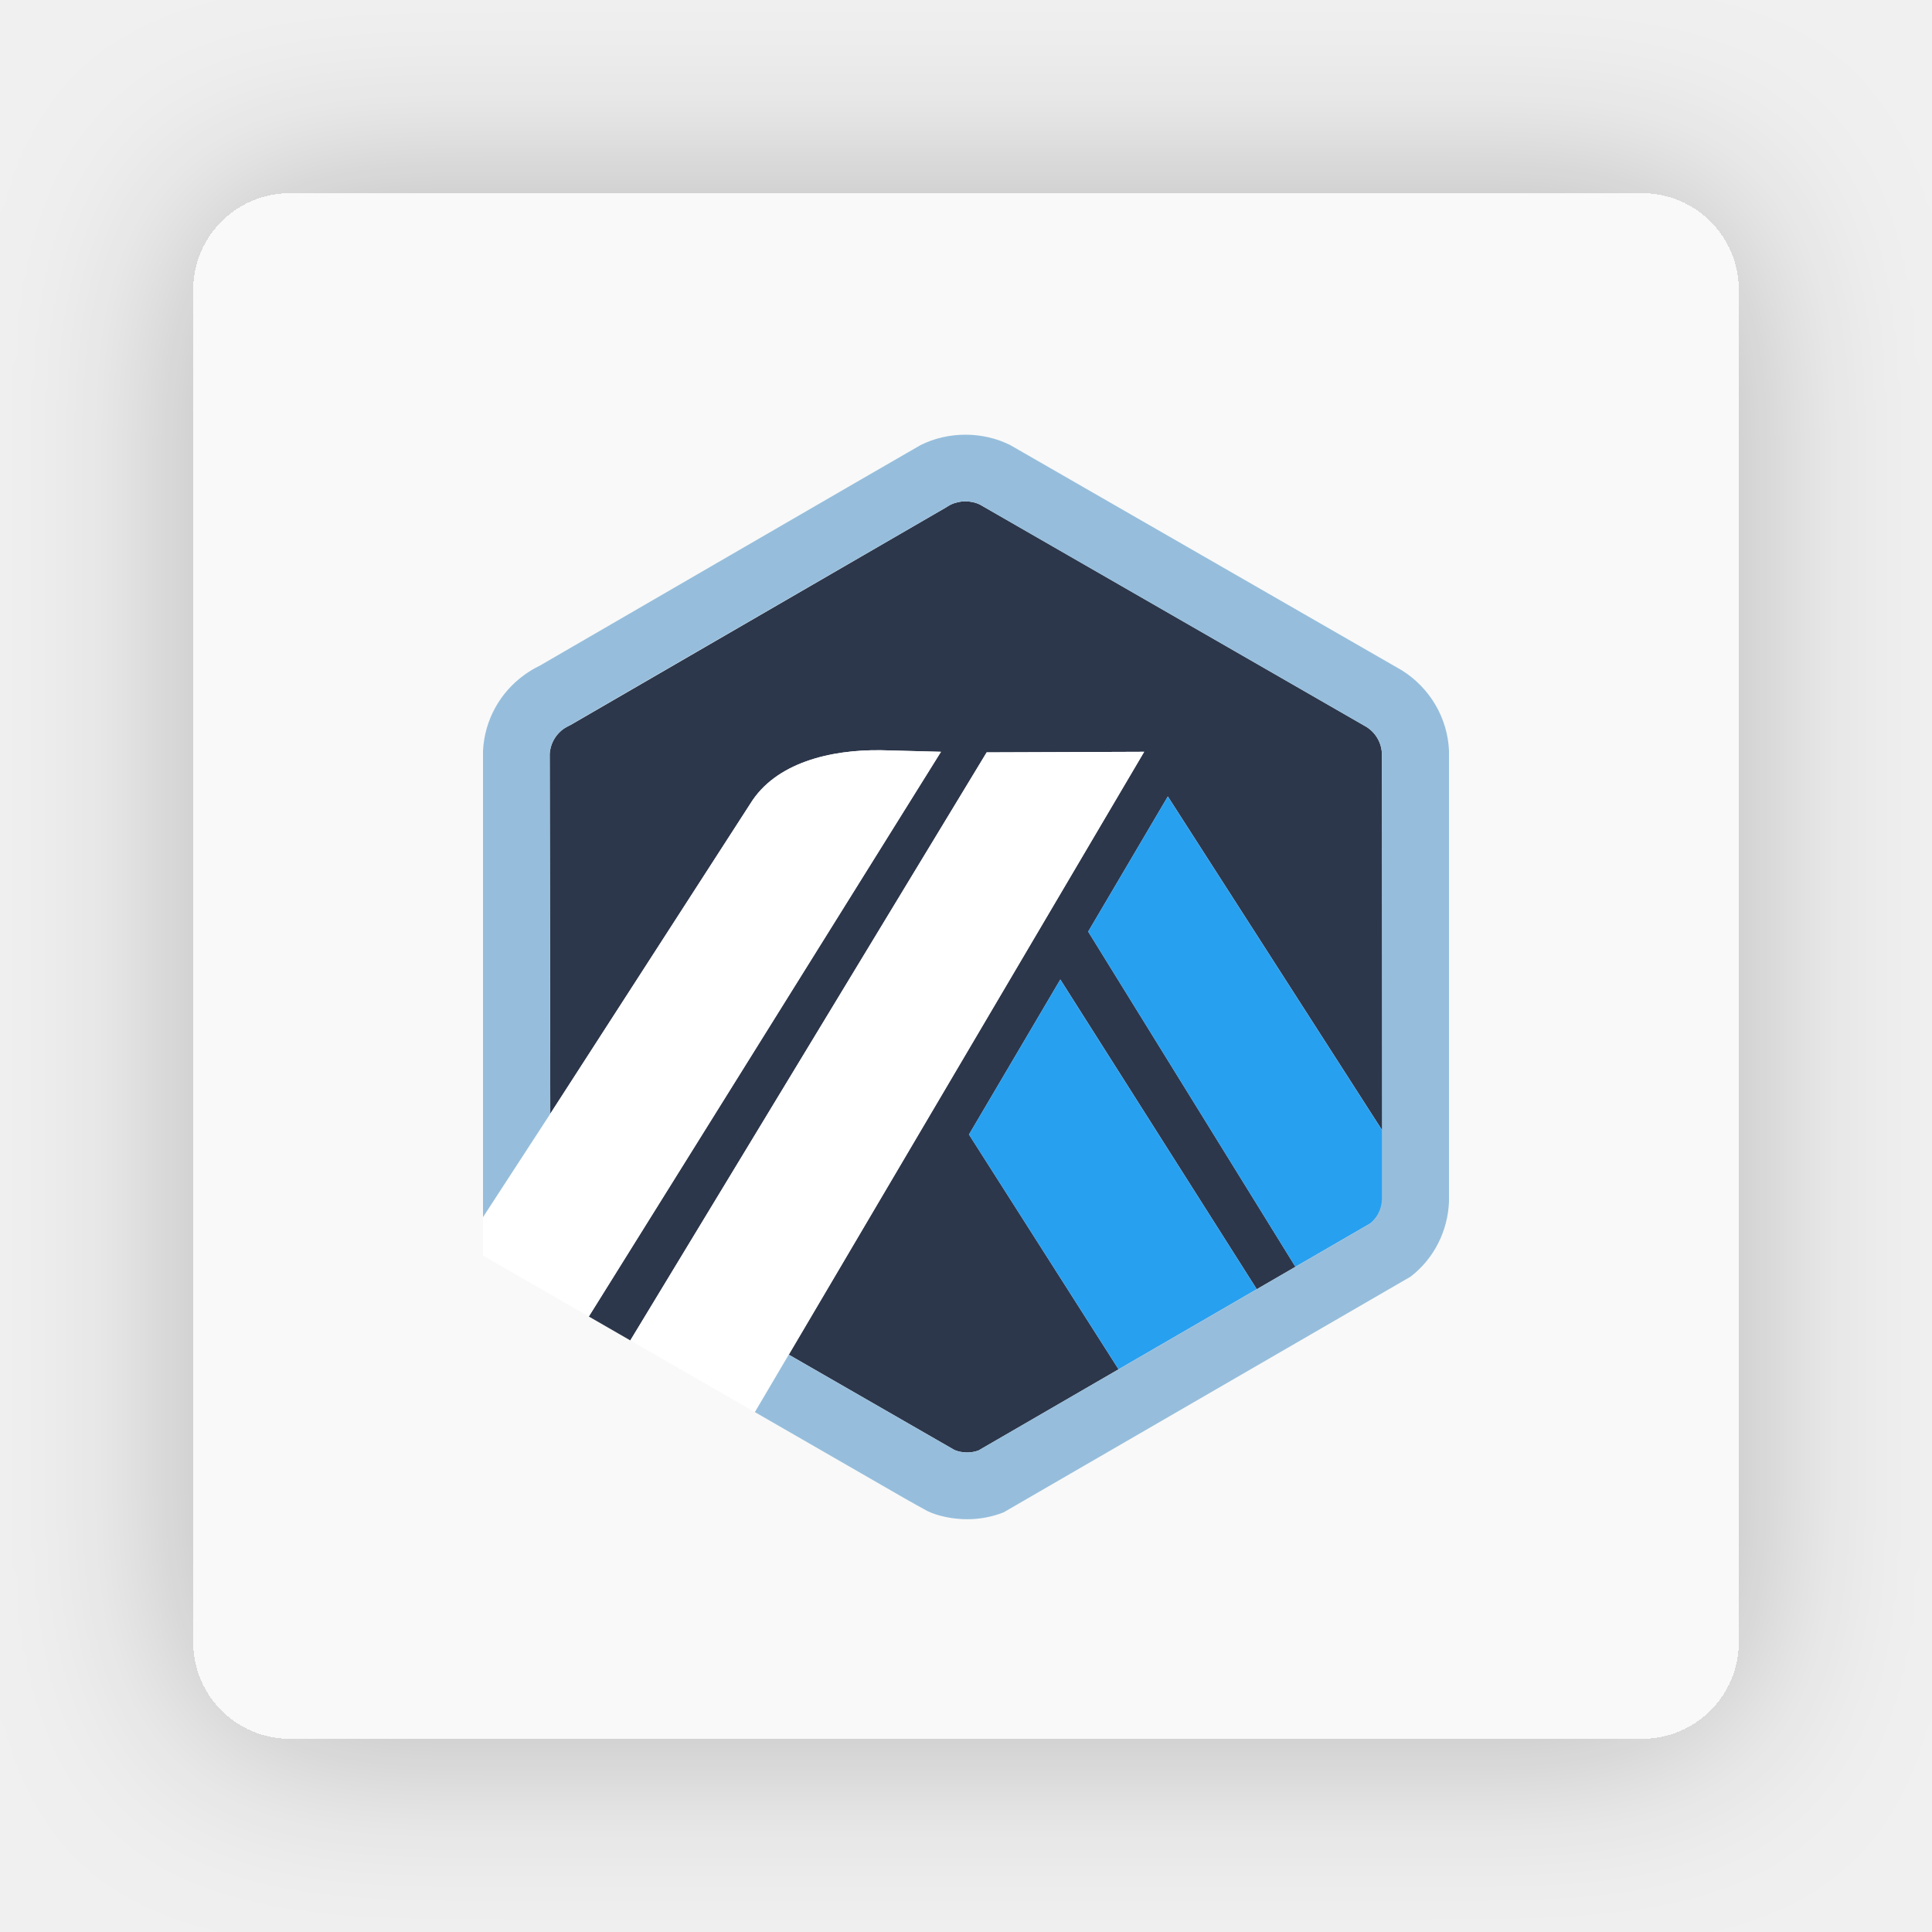
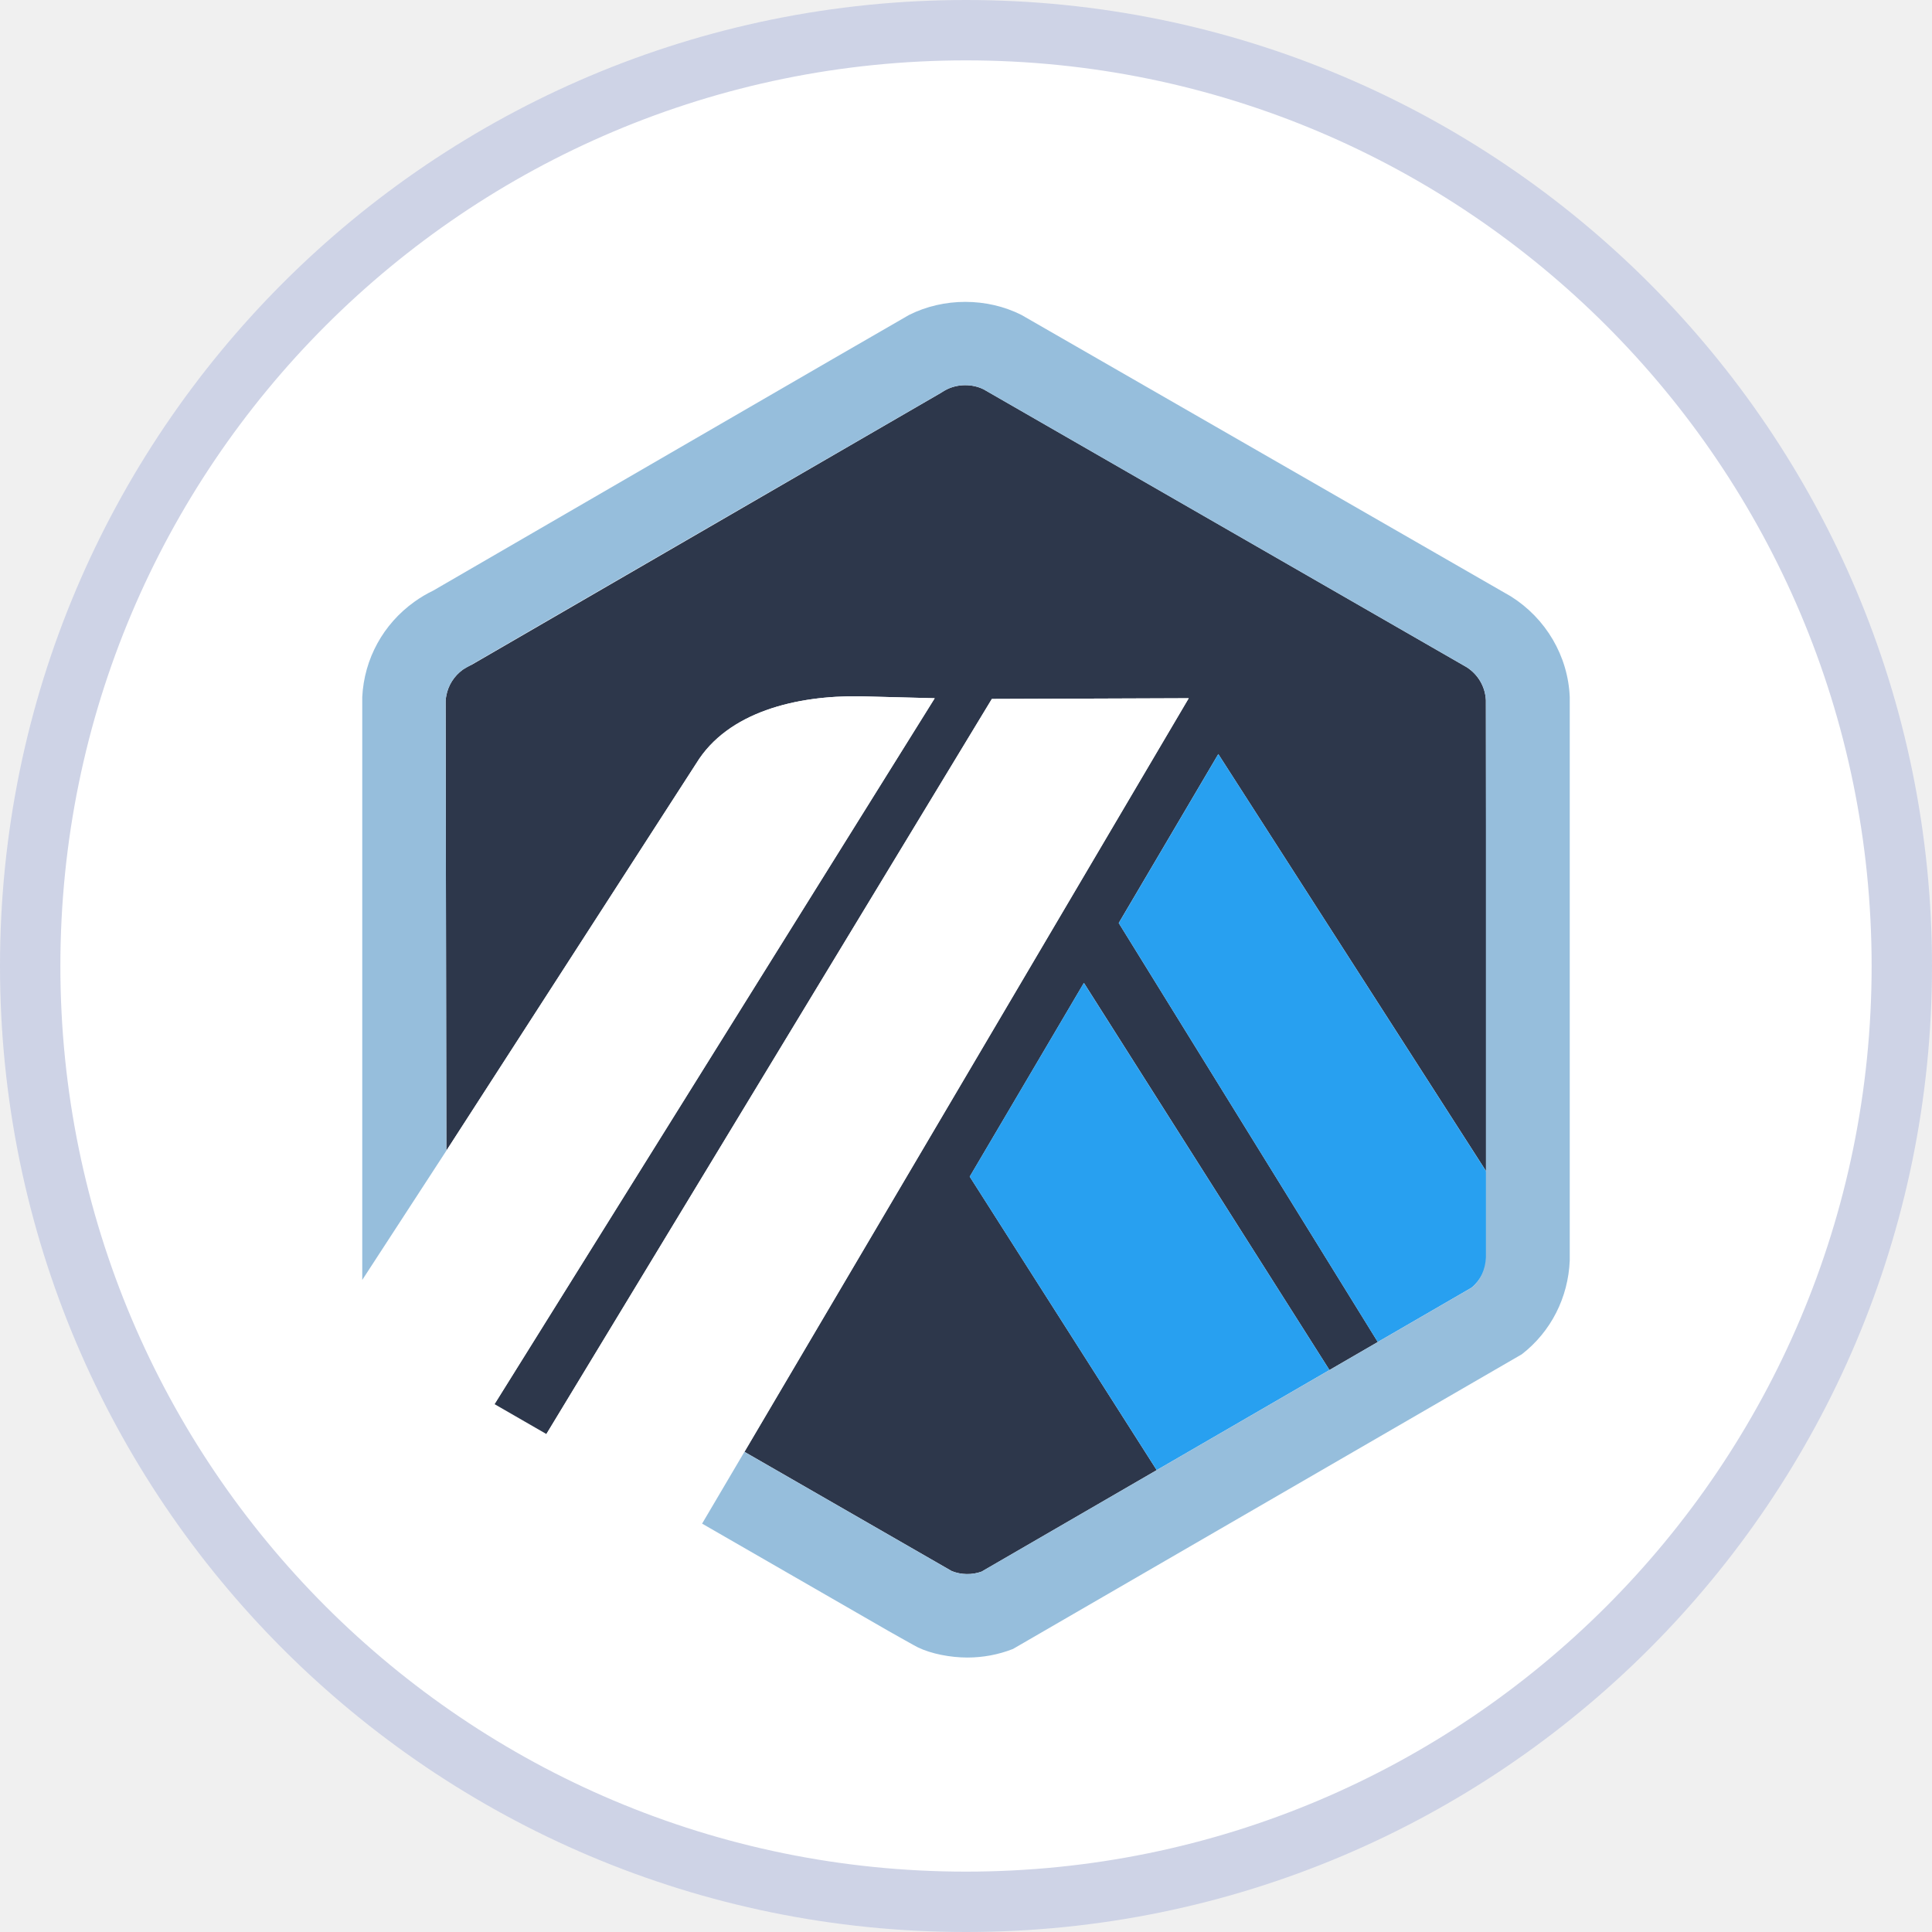
- <svg xmlns="http://www.w3.org/2000/svg" width="40" height="40" viewBox="0 0 40 40" fill="none">
-   <g filter="url(#filter0_d_1076_144407)">
-     <rect x="4" y="4" width="32" height="32" rx="2" fill="white" fill-opacity="0.6" shape-rendering="crispEdges" />
-   </g>
-   <path d="M22.53 19.288L24.179 16.49L28.624 23.413L28.626 24.742L28.611 15.599C28.601 15.376 28.482 15.171 28.293 15.051L20.291 10.448C20.104 10.356 19.866 10.357 19.679 10.451C19.654 10.463 19.63 10.477 19.608 10.492L19.58 10.51L11.812 15.011L11.782 15.025C11.743 15.042 11.704 15.065 11.667 15.091C11.52 15.197 11.422 15.353 11.391 15.528C11.386 15.555 11.382 15.582 11.381 15.609L11.393 23.059L15.533 16.642C16.054 15.792 17.19 15.517 18.244 15.532L19.482 15.565L12.191 27.257L13.05 27.752L20.428 15.577L23.689 15.565L16.331 28.047L19.397 29.811L19.764 30.022C19.919 30.085 20.101 30.088 20.258 30.031L28.372 25.329L26.821 26.228L22.53 19.288ZM23.159 28.35L20.062 23.489L21.953 20.28L26.02 26.692L23.159 28.35Z" fill="#2D374B" />
-   <path d="M20.061 23.489L23.159 28.35L26.02 26.692L21.952 20.28L20.061 23.489Z" fill="#28A0F0" />
-   <path d="M28.625 24.742L28.623 23.413L24.178 16.49L22.529 19.288L26.82 26.228L28.372 25.329C28.524 25.205 28.616 25.024 28.626 24.828L28.625 24.742Z" fill="#28A0F0" />
-   <path d="M10 25.995L12.191 27.257L19.482 15.565L18.244 15.533C17.19 15.518 16.054 15.792 15.533 16.642L11.393 23.059L10 25.199V25.995Z" fill="white" />
-   <path d="M23.689 15.565L20.428 15.577L13.05 27.752L15.629 29.236L16.33 28.047L23.689 15.565Z" fill="white" />
-   <path d="M30 15.548C29.973 14.866 29.604 14.242 29.025 13.879L20.918 9.216C20.346 8.928 19.631 8.928 19.058 9.216C18.99 9.25 11.174 13.783 11.174 13.783C11.066 13.835 10.961 13.897 10.864 13.967C10.347 14.337 10.033 14.912 10 15.544V25.2L11.393 23.059L11.381 15.609C11.382 15.582 11.386 15.555 11.39 15.529C11.422 15.353 11.52 15.197 11.667 15.091C11.704 15.065 19.654 10.463 19.679 10.451C19.866 10.357 20.103 10.356 20.29 10.448L28.293 15.051C28.482 15.171 28.601 15.376 28.611 15.599V24.828C28.602 25.024 28.524 25.205 28.372 25.329L26.82 26.228L26.02 26.692L23.159 28.35L20.257 30.031C20.101 30.088 19.918 30.085 19.763 30.022L16.33 28.047L15.629 29.236L18.714 31.013C18.816 31.071 18.907 31.122 18.982 31.164C19.097 31.229 19.176 31.272 19.204 31.286C19.423 31.392 19.738 31.454 20.023 31.454C20.283 31.454 20.538 31.406 20.778 31.312L29.206 26.431C29.69 26.056 29.974 25.491 30 24.879V15.548Z" fill="#96BEDC" />
-   <defs>
-     <filter id="filter0_d_1076_144407" x="0" y="0" width="40" height="40" filterUnits="userSpaceOnUse" color-interpolation-filters="sRGB">
-       <feFlood flood-opacity="0" result="BackgroundImageFix" />
-       <feColorMatrix in="SourceAlpha" type="matrix" values="0 0 0 0 0 0 0 0 0 0 0 0 0 0 0 0 0 0 127 0" result="hardAlpha" />
-       <feOffset />
-       <feGaussianBlur stdDeviation="2" />
-       <feComposite in2="hardAlpha" operator="out" />
-       <feColorMatrix type="matrix" values="0 0 0 0 0 0 0 0 0 0 0 0 0 0 0 0 0 0 0.25 0" />
-       <feBlend mode="normal" in2="BackgroundImageFix" result="effect1_dropShadow_1076_144407" />
-       <feBlend mode="normal" in="SourceGraphic" in2="effect1_dropShadow_1076_144407" result="shape" />
-     </filter>
-   </defs>
+ <svg xmlns="http://www.w3.org/2000/svg" width="32" height="32" viewBox="0 0 32 32" fill="none">
+   <path d="M31.5 16C31.5 24.56 24.56 31.5 16 31.5C7.44 31.5 0.5 24.56 0.5 16C0.5 7.44 7.44 0.5 16 0.5C24.56 0.5 31.5 7.44 31.5 16Z" fill="white" stroke="#CED3E6" />
+   <path d="M22.093 15.054C21.931 15.019 21.762 14.986 21.587 14.954C21.537 14.55 21.449 14.159 21.328 13.784C23.607 14.151 25.081 14.734 25.081 15.391C25.081 15.398 25.081 15.405 25.081 15.413C25.026 16.513 20.837 17.401 15.678 17.401C10.484 17.401 6.274 16.501 6.274 15.391C6.274 15.384 6.274 15.377 6.275 15.371C6.305 14.714 7.806 14.133 10.107 13.771C9.985 14.146 9.897 14.537 9.846 14.94C9.643 14.976 9.448 15.014 9.262 15.054C9.018 15.106 8.795 15.16 8.593 15.214V15.215C8.377 15.273 8.185 15.332 8.016 15.391C8.343 15.505 8.758 15.62 9.262 15.728C9.432 15.764 9.61 15.799 9.796 15.833V15.833C11.352 16.116 13.405 16.292 15.678 16.292C17.987 16.292 20.071 16.11 21.636 15.819V15.819C21.794 15.79 21.946 15.759 22.093 15.728C22.597 15.62 23.013 15.505 23.34 15.391C23.013 15.277 22.597 15.162 22.093 15.054Z" fill="white" />
+   <path d="M22.762 11.924C22.762 11.919 22.762 11.913 22.762 11.908C22.762 11.316 21.188 10.802 18.892 10.552C19.439 10.914 19.924 11.367 20.329 11.89C20.359 11.896 20.388 11.902 20.418 11.908C20.396 11.913 20.375 11.917 20.354 11.922L20.354 11.922C19.184 12.162 17.552 12.318 15.721 12.318C13.885 12.318 12.249 12.162 11.079 11.92L11.079 11.92C11.06 11.916 11.042 11.912 11.024 11.908C11.049 11.903 11.074 11.898 11.1 11.892C11.505 11.369 11.99 10.916 12.537 10.553C10.247 10.804 8.679 11.316 8.679 11.908V11.908L8.679 11.908C8.679 12.649 12.088 13.237 14.386 13.4C14.9 13.436 15.705 13.439 15.705 13.439C15.989 13.451 16.507 13.437 17.019 13.401C19.329 13.242 22.728 12.66 22.762 11.924Z" fill="white" />
+   <path d="M8.679 19.591C8.679 19.204 9.351 18.851 10.457 18.582C10.633 18.936 10.842 19.27 11.078 19.58C11.06 19.584 11.042 19.587 11.024 19.591C11.049 19.596 11.074 19.602 11.099 19.607C11.101 19.609 11.103 19.611 11.104 19.613H11.13C12.296 19.849 13.911 20.001 15.72 20.001C17.53 20.001 19.145 19.849 20.311 19.613H20.327C20.328 19.612 20.329 19.611 20.33 19.609C20.359 19.603 20.389 19.597 20.418 19.591C20.397 19.587 20.375 19.582 20.354 19.578C20.591 19.268 20.799 18.934 20.975 18.58C22.087 18.849 22.762 19.203 22.762 19.591C22.762 19.599 22.762 19.606 22.762 19.613C22.707 20.442 19.576 21.11 15.72 21.11C11.865 21.11 8.734 20.442 8.679 19.613C8.679 19.606 8.679 19.599 8.679 19.591Z" fill="white" />
+   <path d="M18.53 15.288L20.179 12.49L24.624 19.413L24.626 20.742L24.611 11.599C24.601 11.376 24.482 11.171 24.293 11.051L16.291 6.448C16.104 6.356 15.866 6.357 15.679 6.451C15.654 6.463 15.63 6.477 15.608 6.492L15.58 6.51L7.812 11.011L7.782 11.025C7.743 11.042 7.704 11.065 7.667 11.091C7.52 11.197 7.422 11.353 7.391 11.528C7.386 11.555 7.382 11.582 7.381 11.609L7.393 19.059L11.533 12.643C12.054 11.792 13.19 11.517 14.244 11.533L15.482 11.565L8.191 23.257L9.05 23.752L16.428 11.577L19.689 11.565L12.331 24.047L15.397 25.811L15.764 26.022C15.919 26.085 16.101 26.088 16.258 26.031L24.372 21.329L22.821 22.228L18.53 15.288ZM19.159 24.35L16.062 19.489L17.953 16.28L22.02 22.692L19.159 24.35Z" fill="#2D374B" />
+   <path d="M16.061 19.489L19.159 24.35L22.02 22.692L17.952 16.28L16.061 19.489Z" fill="#28A0F0" />
+   <path d="M24.625 20.742L24.623 19.413L20.179 12.49L18.53 15.289L22.82 22.228L24.372 21.329C24.524 21.205 24.616 21.024 24.626 20.828L24.625 20.742Z" fill="#28A0F0" />
+   <path d="M6 21.995L8.191 23.257L15.482 11.565L14.244 11.533C13.19 11.518 12.054 11.792 11.533 12.643L7.393 19.059L6 21.199V21.995Z" fill="white" />
+   <path d="M19.689 11.565L16.428 11.577L9.05 23.752L11.629 25.236L12.33 24.047L19.689 11.565Z" fill="white" />
+   <path d="M26 11.548C25.973 10.866 25.604 10.242 25.025 9.878L16.918 5.216C16.346 4.928 15.631 4.928 15.058 5.216C14.99 5.25 7.174 9.783 7.174 9.783C7.066 9.835 6.961 9.897 6.864 9.967C6.347 10.337 6.032 10.912 6 11.544V21.2L7.393 19.059L7.381 11.609C7.382 11.582 7.386 11.555 7.391 11.529C7.422 11.353 7.52 11.197 7.667 11.091C7.704 11.065 15.654 6.463 15.679 6.451C15.866 6.357 16.103 6.356 16.29 6.448L24.293 11.051C24.482 11.171 24.601 11.376 24.611 11.599V20.828C24.602 21.024 24.524 21.205 24.372 21.329L22.82 22.228L22.02 22.692L19.159 24.35L16.257 26.031C16.101 26.088 15.918 26.085 15.763 26.022L12.33 24.047L11.629 25.236L14.714 27.013C14.816 27.071 14.907 27.122 14.982 27.164C15.097 27.229 15.176 27.272 15.204 27.286C15.423 27.392 15.739 27.454 16.023 27.454C16.283 27.454 16.538 27.406 16.778 27.312L25.206 22.431C25.69 22.056 25.974 21.491 26 20.879V11.548Z" fill="#96BEDC" />
</svg>
